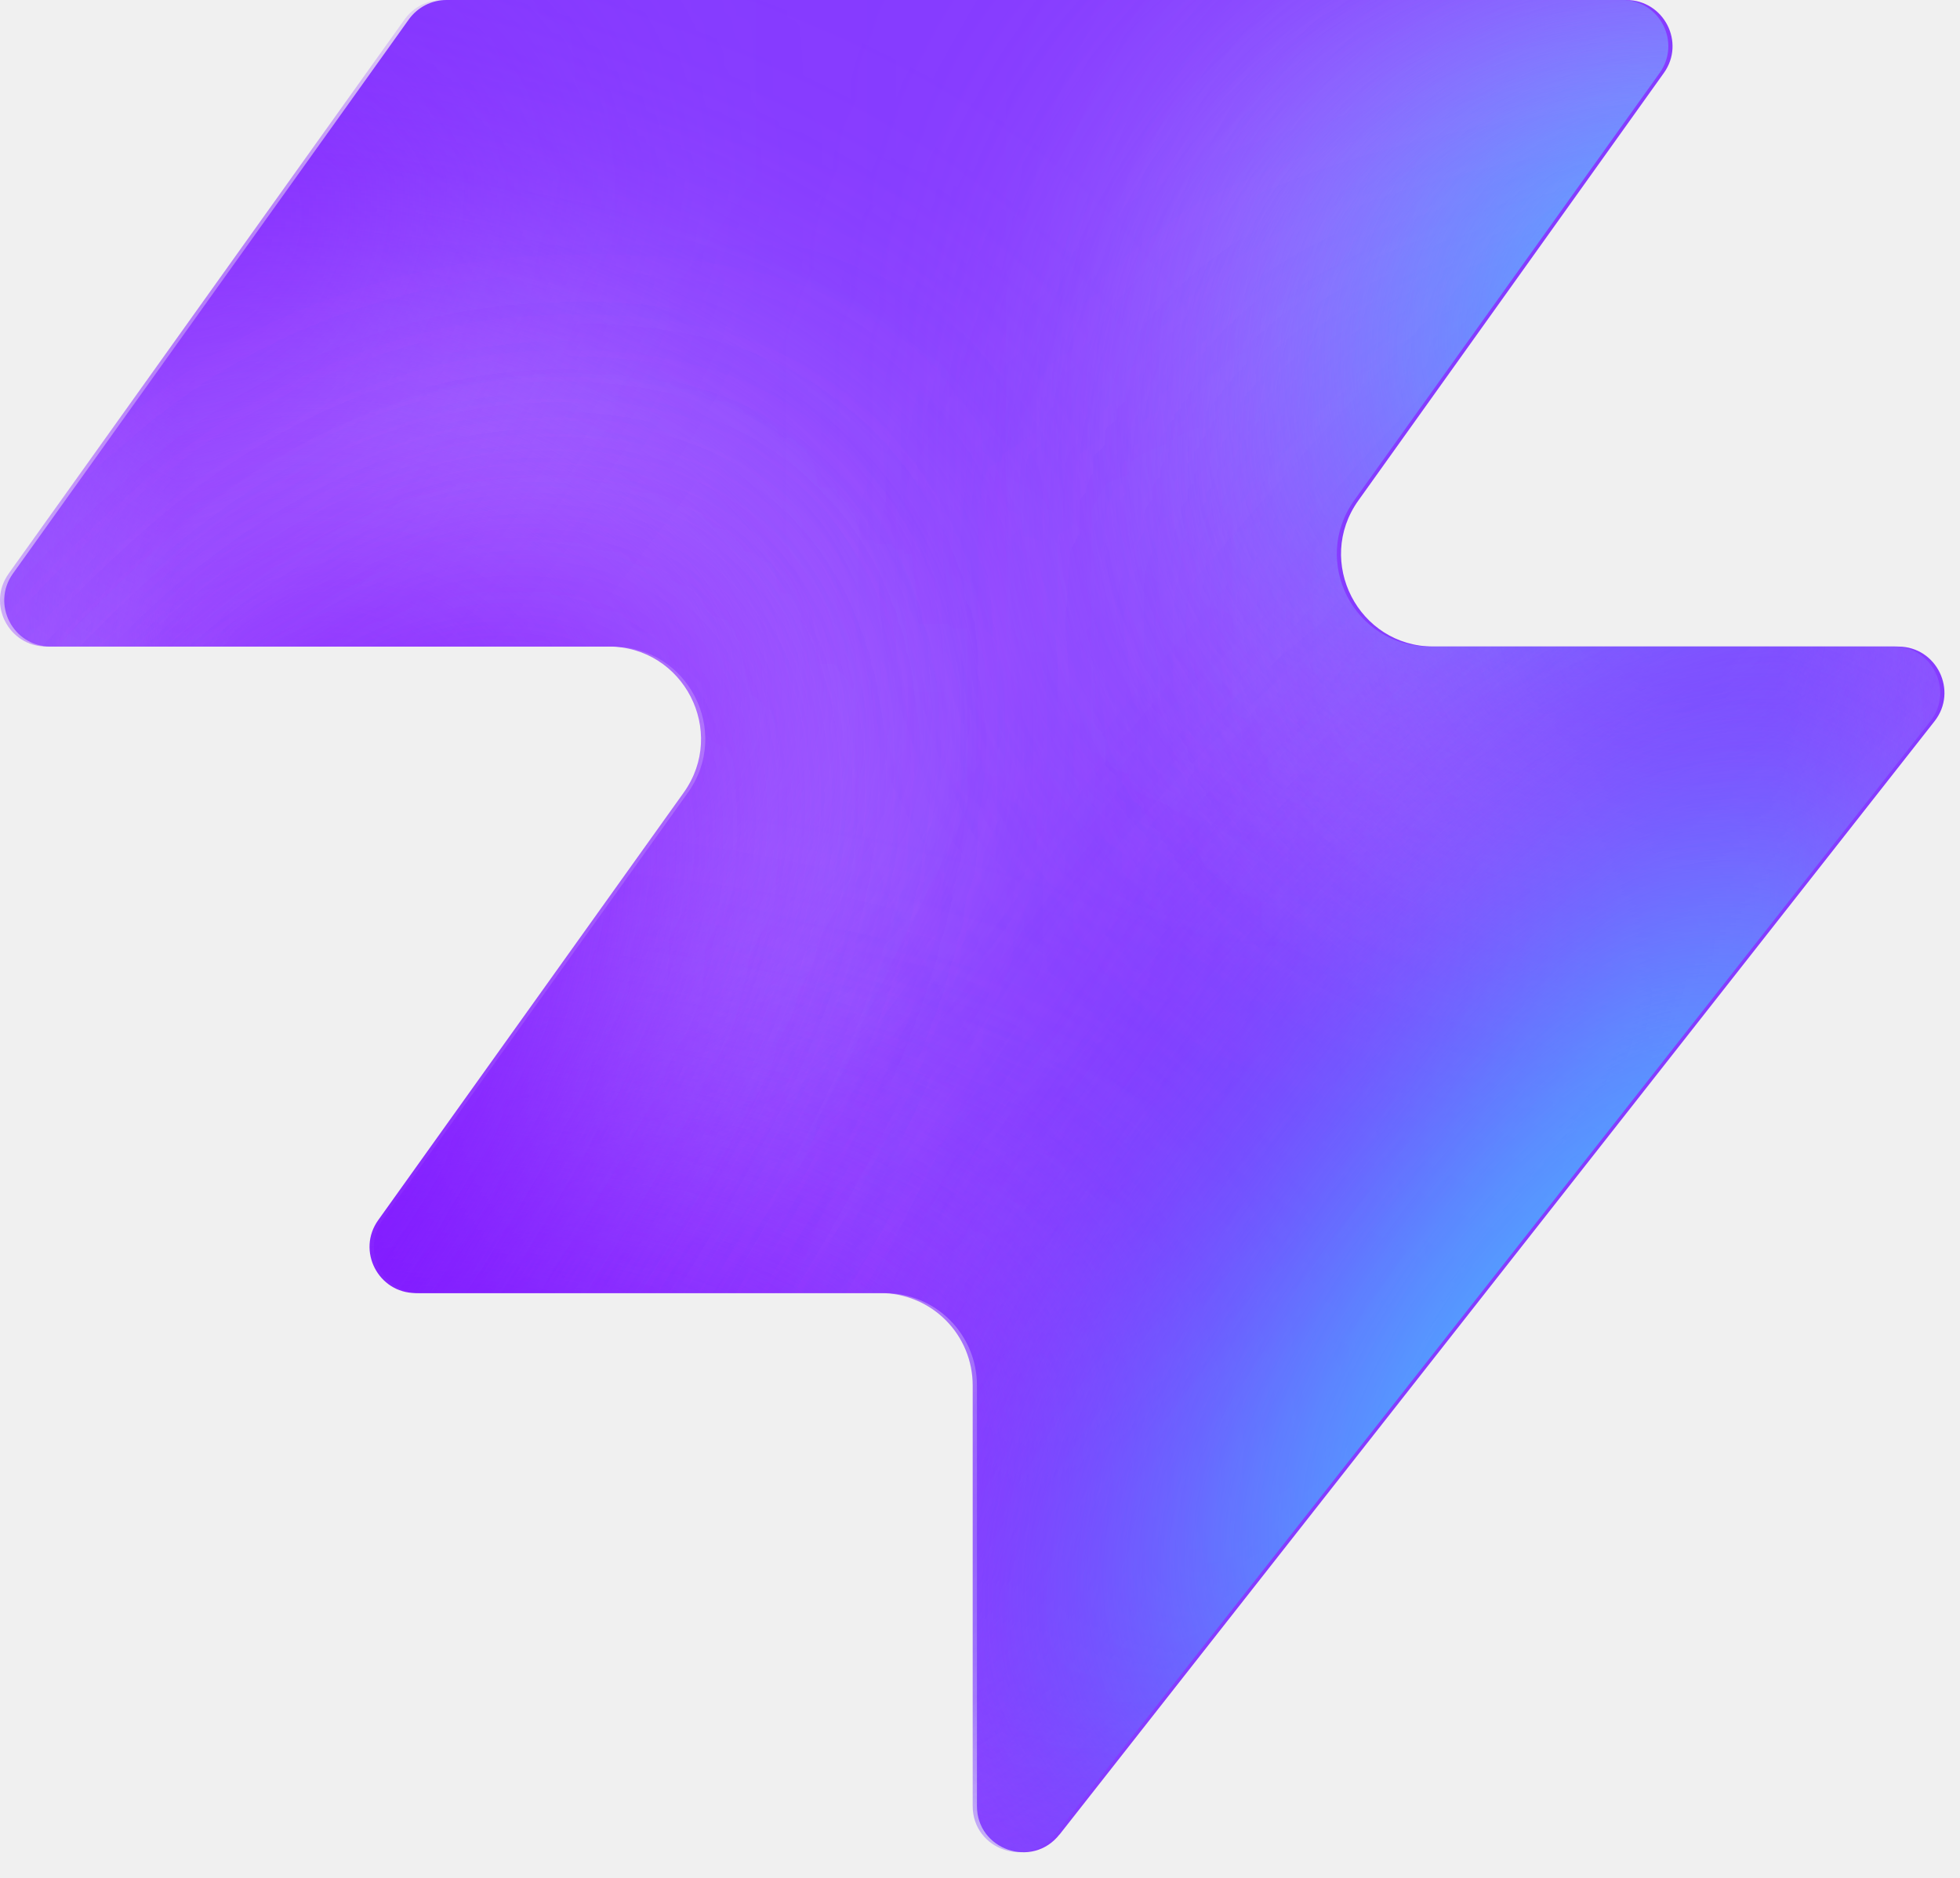
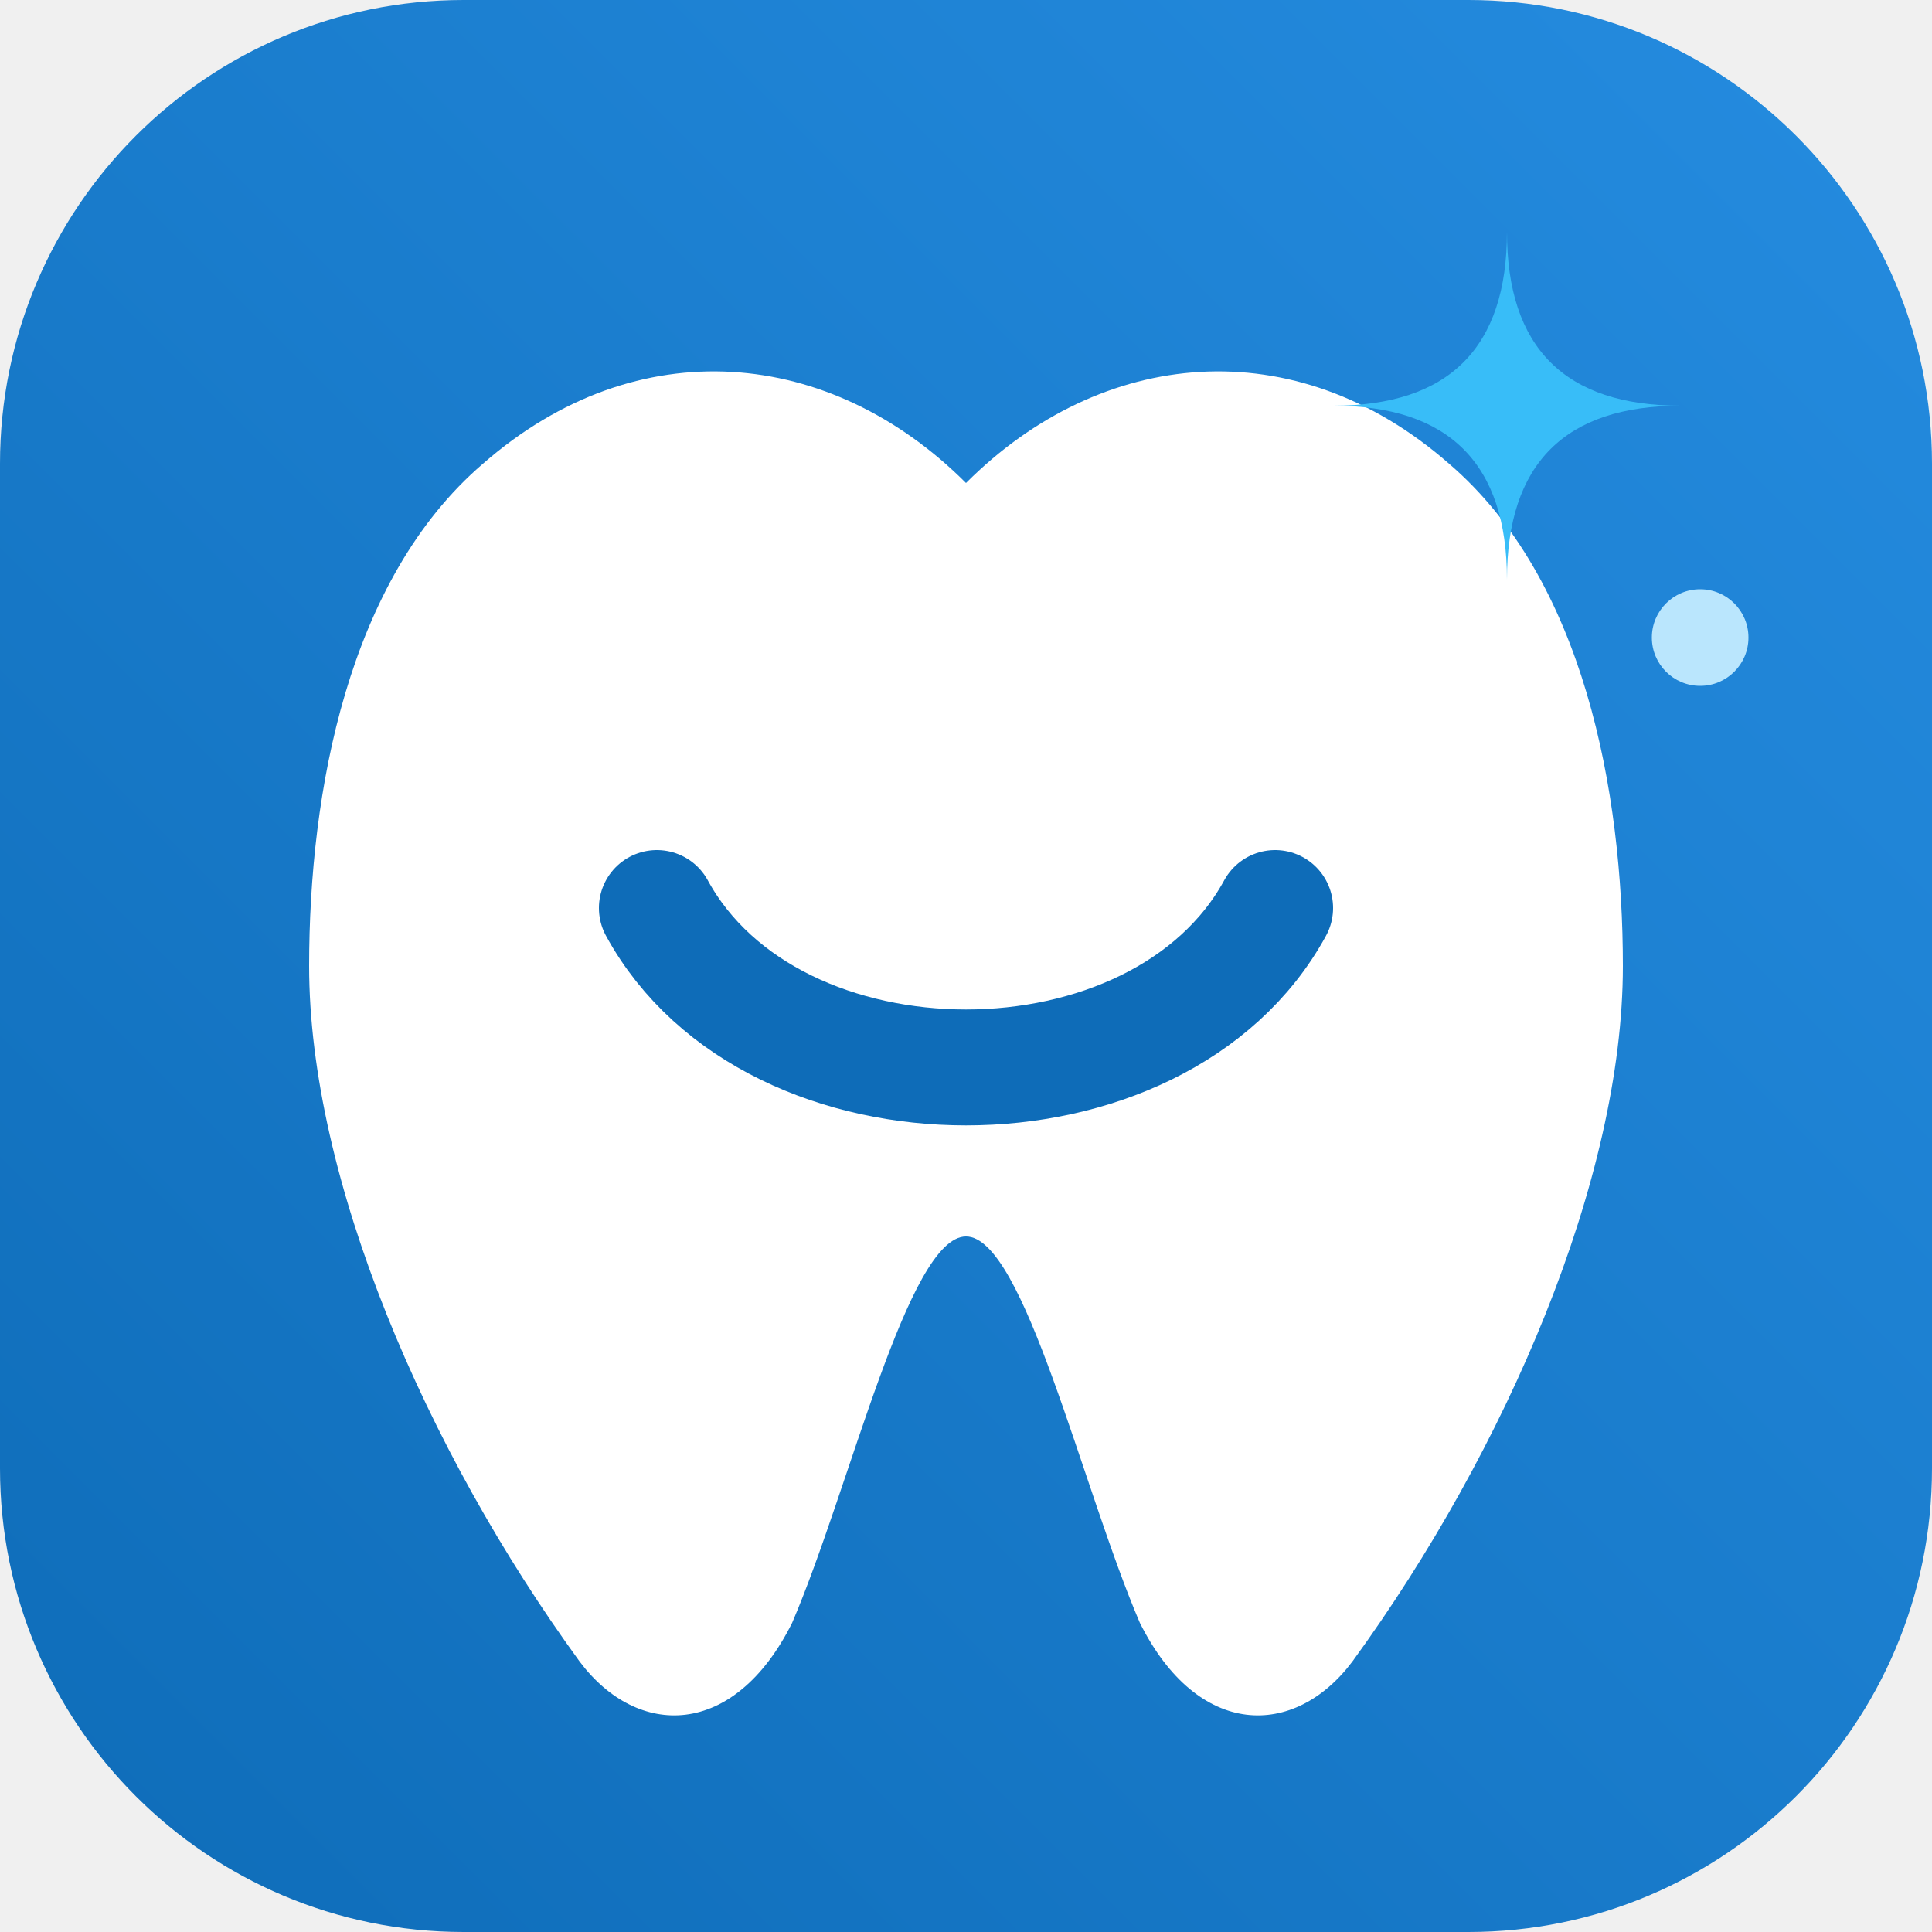
- <svg xmlns="http://www.w3.org/2000/svg" width="48" height="46" fill="none" viewBox="0 0 48 46">
-   <path fill="#863bff" d="M25.946 44.938c-.664.845-2.021.375-2.021-.698V33.937a2.26 2.26 0 0 0-2.262-2.262H10.287c-.92 0-1.456-1.04-.92-1.788l7.48-10.471c1.07-1.497 0-3.578-1.842-3.578H1.237c-.92 0-1.456-1.04-.92-1.788L10.013.474c.214-.297.556-.474.92-.474h28.894c.92 0 1.456 1.04.92 1.788l-7.48 10.471c-1.07 1.498 0 3.579 1.842 3.579h11.377c.943 0 1.473 1.088.89 1.83L25.947 44.94z" style="fill:#863bff;fill:color(display-p3 .525 .23 1);fill-opacity:1" />
-   <mask id="a" width="48" height="46" x="0" y="0" maskUnits="userSpaceOnUse" style="mask-type:alpha">
-     <path fill="#000" d="M25.842 44.938c-.664.844-2.021.375-2.021-.698V33.937a2.26 2.26 0 0 0-2.262-2.262H10.183c-.92 0-1.456-1.04-.92-1.788l7.48-10.471c1.07-1.498 0-3.579-1.842-3.579H1.133c-.92 0-1.456-1.04-.92-1.787L9.91.473c.214-.297.556-.474.92-.474h28.894c.92 0 1.456 1.04.92 1.788l-7.48 10.471c-1.07 1.498 0 3.578 1.842 3.578h11.377c.943 0 1.473 1.088.89 1.832L25.843 44.94z" style="fill:#000;fill-opacity:1" />
-   </mask>
-   <g mask="url(#a)">
-     <g filter="url(#b)">
-       <ellipse cx="5.508" cy="14.704" fill="#ede6ff" rx="5.508" ry="14.704" style="fill:#ede6ff;fill:color(display-p3 .927 .903 1);fill-opacity:1" transform="matrix(.00324 1 1 -.00324 -4.47 31.516)" />
-     </g>
-     <g filter="url(#c)">
-       <ellipse cx="10.399" cy="29.851" fill="#ede6ff" rx="10.399" ry="29.851" style="fill:#ede6ff;fill:color(display-p3 .927 .903 1);fill-opacity:1" transform="matrix(.00324 1 1 -.00324 -39.328 7.883)" />
-     </g>
-     <g filter="url(#d)">
-       <ellipse cx="5.508" cy="30.487" fill="#7e14ff" rx="5.508" ry="30.487" style="fill:#7e14ff;fill:color(display-p3 .492 .077 1);fill-opacity:1" transform="rotate(89.814 -25.913 -14.639)scale(1 -1)" />
-     </g>
-     <g filter="url(#e)">
-       <ellipse cx="5.508" cy="30.599" fill="#7e14ff" rx="5.508" ry="30.599" style="fill:#7e14ff;fill:color(display-p3 .492 .077 1);fill-opacity:1" transform="rotate(89.814 -32.644 -3.334)scale(1 -1)" />
-     </g>
-     <g filter="url(#f)">
-       <ellipse cx="5.508" cy="30.599" fill="#7e14ff" rx="5.508" ry="30.599" style="fill:#7e14ff;fill:color(display-p3 .492 .077 1);fill-opacity:1" transform="matrix(.00324 1 1 -.00324 -34.34 30.47)" />
-     </g>
-     <g filter="url(#g)">
-       <ellipse cx="14.072" cy="22.078" fill="#ede6ff" rx="14.072" ry="22.078" style="fill:#ede6ff;fill:color(display-p3 .927 .903 1);fill-opacity:1" transform="rotate(93.35 24.506 48.493)scale(-1 1)" />
-     </g>
-     <g filter="url(#h)">
-       <ellipse cx="3.47" cy="21.501" fill="#7e14ff" rx="3.47" ry="21.501" style="fill:#7e14ff;fill:color(display-p3 .492 .077 1);fill-opacity:1" transform="rotate(89.009 28.708 47.59)scale(-1 1)" />
-     </g>
-     <g filter="url(#i)">
-       <ellipse cx="3.47" cy="21.501" fill="#7e14ff" rx="3.47" ry="21.501" style="fill:#7e14ff;fill:color(display-p3 .492 .077 1);fill-opacity:1" transform="rotate(89.009 28.708 47.59)scale(-1 1)" />
-     </g>
-     <g filter="url(#j)">
-       <ellipse cx=".387" cy="8.972" fill="#7e14ff" rx="4.407" ry="29.108" style="fill:#7e14ff;fill:color(display-p3 .492 .077 1);fill-opacity:1" transform="rotate(39.51 .387 8.972)" />
-     </g>
-     <g filter="url(#k)">
-       <ellipse cx="47.523" cy="-6.092" fill="#7e14ff" rx="4.407" ry="29.108" style="fill:#7e14ff;fill:color(display-p3 .492 .077 1);fill-opacity:1" transform="rotate(37.892 47.523 -6.092)" />
-     </g>
-     <g filter="url(#l)">
-       <ellipse cx="41.412" cy="6.333" fill="#47bfff" rx="5.971" ry="9.665" style="fill:#47bfff;fill:color(display-p3 .28 .748 1);fill-opacity:1" transform="rotate(37.892 41.412 6.333)" />
-     </g>
-     <g filter="url(#m)">
-       <ellipse cx="-1.879" cy="38.332" fill="#7e14ff" rx="4.407" ry="29.108" style="fill:#7e14ff;fill:color(display-p3 .492 .077 1);fill-opacity:1" transform="rotate(37.892 -1.88 38.332)" />
-     </g>
-     <g filter="url(#n)">
-       <ellipse cx="-1.879" cy="38.332" fill="#7e14ff" rx="4.407" ry="29.108" style="fill:#7e14ff;fill:color(display-p3 .492 .077 1);fill-opacity:1" transform="rotate(37.892 -1.88 38.332)" />
-     </g>
-     <g filter="url(#o)">
-       <ellipse cx="35.651" cy="29.907" fill="#7e14ff" rx="4.407" ry="29.108" style="fill:#7e14ff;fill:color(display-p3 .492 .077 1);fill-opacity:1" transform="rotate(37.892 35.651 29.907)" />
-     </g>
-     <g filter="url(#p)">
-       <ellipse cx="38.418" cy="32.4" fill="#47bfff" rx="5.971" ry="15.297" style="fill:#47bfff;fill:color(display-p3 .28 .748 1);fill-opacity:1" transform="rotate(37.892 38.418 32.4)" />
-     </g>
-   </g>
+ <svg xmlns="http://www.w3.org/2000/svg" viewBox="0 0 100 100" width="100%" height="100%">
  <defs>
-     <filter id="b" width="60.045" height="41.654" x="-19.77" y="16.149" color-interpolation-filters="sRGB" filterUnits="userSpaceOnUse">
-       <feFlood flood-opacity="0" result="BackgroundImageFix" />
-       <feBlend in="SourceGraphic" in2="BackgroundImageFix" result="shape" />
-       <feGaussianBlur result="effect1_foregroundBlur_2002_17158" stdDeviation="7.659" />
-     </filter>
-     <filter id="c" width="90.34" height="51.437" x="-54.613" y="-7.533" color-interpolation-filters="sRGB" filterUnits="userSpaceOnUse">
-       <feFlood flood-opacity="0" result="BackgroundImageFix" />
-       <feBlend in="SourceGraphic" in2="BackgroundImageFix" result="shape" />
-       <feGaussianBlur result="effect1_foregroundBlur_2002_17158" stdDeviation="7.659" />
-     </filter>
-     <filter id="d" width="79.355" height="29.4" x="-49.64" y="2.03" color-interpolation-filters="sRGB" filterUnits="userSpaceOnUse">
-       <feFlood flood-opacity="0" result="BackgroundImageFix" />
-       <feBlend in="SourceGraphic" in2="BackgroundImageFix" result="shape" />
-       <feGaussianBlur result="effect1_foregroundBlur_2002_17158" stdDeviation="4.596" />
-     </filter>
-     <filter id="e" width="79.579" height="29.4" x="-45.045" y="20.029" color-interpolation-filters="sRGB" filterUnits="userSpaceOnUse">
-       <feFlood flood-opacity="0" result="BackgroundImageFix" />
-       <feBlend in="SourceGraphic" in2="BackgroundImageFix" result="shape" />
-       <feGaussianBlur result="effect1_foregroundBlur_2002_17158" stdDeviation="4.596" />
-     </filter>
-     <filter id="f" width="79.579" height="29.4" x="-43.513" y="21.178" color-interpolation-filters="sRGB" filterUnits="userSpaceOnUse">
-       <feFlood flood-opacity="0" result="BackgroundImageFix" />
-       <feBlend in="SourceGraphic" in2="BackgroundImageFix" result="shape" />
-       <feGaussianBlur result="effect1_foregroundBlur_2002_17158" stdDeviation="4.596" />
-     </filter>
-     <filter id="g" width="74.749" height="58.852" x="15.756" y="-17.901" color-interpolation-filters="sRGB" filterUnits="userSpaceOnUse">
-       <feFlood flood-opacity="0" result="BackgroundImageFix" />
-       <feBlend in="SourceGraphic" in2="BackgroundImageFix" result="shape" />
-       <feGaussianBlur result="effect1_foregroundBlur_2002_17158" stdDeviation="7.659" />
-     </filter>
-     <filter id="h" width="61.377" height="25.362" x="23.548" y="2.284" color-interpolation-filters="sRGB" filterUnits="userSpaceOnUse">
-       <feFlood flood-opacity="0" result="BackgroundImageFix" />
-       <feBlend in="SourceGraphic" in2="BackgroundImageFix" result="shape" />
-       <feGaussianBlur result="effect1_foregroundBlur_2002_17158" stdDeviation="4.596" />
-     </filter>
-     <filter id="i" width="61.377" height="25.362" x="23.548" y="2.284" color-interpolation-filters="sRGB" filterUnits="userSpaceOnUse">
-       <feFlood flood-opacity="0" result="BackgroundImageFix" />
-       <feBlend in="SourceGraphic" in2="BackgroundImageFix" result="shape" />
-       <feGaussianBlur result="effect1_foregroundBlur_2002_17158" stdDeviation="4.596" />
-     </filter>
-     <filter id="j" width="56.045" height="63.649" x="-27.636" y="-22.853" color-interpolation-filters="sRGB" filterUnits="userSpaceOnUse">
-       <feFlood flood-opacity="0" result="BackgroundImageFix" />
-       <feBlend in="SourceGraphic" in2="BackgroundImageFix" result="shape" />
-       <feGaussianBlur result="effect1_foregroundBlur_2002_17158" stdDeviation="4.596" />
-     </filter>
-     <filter id="k" width="54.814" height="64.646" x="20.116" y="-38.415" color-interpolation-filters="sRGB" filterUnits="userSpaceOnUse">
-       <feFlood flood-opacity="0" result="BackgroundImageFix" />
-       <feBlend in="SourceGraphic" in2="BackgroundImageFix" result="shape" />
-       <feGaussianBlur result="effect1_foregroundBlur_2002_17158" stdDeviation="4.596" />
-     </filter>
-     <filter id="l" width="33.541" height="35.313" x="24.641" y="-11.323" color-interpolation-filters="sRGB" filterUnits="userSpaceOnUse">
-       <feFlood flood-opacity="0" result="BackgroundImageFix" />
-       <feBlend in="SourceGraphic" in2="BackgroundImageFix" result="shape" />
-       <feGaussianBlur result="effect1_foregroundBlur_2002_17158" stdDeviation="4.596" />
-     </filter>
-     <filter id="m" width="54.814" height="64.646" x="-29.286" y="6.009" color-interpolation-filters="sRGB" filterUnits="userSpaceOnUse">
-       <feFlood flood-opacity="0" result="BackgroundImageFix" />
-       <feBlend in="SourceGraphic" in2="BackgroundImageFix" result="shape" />
-       <feGaussianBlur result="effect1_foregroundBlur_2002_17158" stdDeviation="4.596" />
-     </filter>
-     <filter id="n" width="54.814" height="64.646" x="-29.286" y="6.009" color-interpolation-filters="sRGB" filterUnits="userSpaceOnUse">
-       <feFlood flood-opacity="0" result="BackgroundImageFix" />
-       <feBlend in="SourceGraphic" in2="BackgroundImageFix" result="shape" />
-       <feGaussianBlur result="effect1_foregroundBlur_2002_17158" stdDeviation="4.596" />
-     </filter>
-     <filter id="o" width="54.814" height="64.646" x="8.244" y="-2.416" color-interpolation-filters="sRGB" filterUnits="userSpaceOnUse">
-       <feFlood flood-opacity="0" result="BackgroundImageFix" />
-       <feBlend in="SourceGraphic" in2="BackgroundImageFix" result="shape" />
-       <feGaussianBlur result="effect1_foregroundBlur_2002_17158" stdDeviation="4.596" />
-     </filter>
-     <filter id="p" width="39.409" height="43.623" x="18.713" y="10.588" color-interpolation-filters="sRGB" filterUnits="userSpaceOnUse">
-       <feFlood flood-opacity="0" result="BackgroundImageFix" />
-       <feBlend in="SourceGraphic" in2="BackgroundImageFix" result="shape" />
-       <feGaussianBlur result="effect1_foregroundBlur_2002_17158" stdDeviation="4.596" />
-     </filter>
+     <linearGradient id="brightsmile-grad" x1="0%" y1="100%" x2="100%" y2="0%">
+       <stop offset="0%" stop-color="#0e6cb8" />
+       <stop offset="100%" stop-color="#258ce0" />
+     </linearGradient>
  </defs>
+   <rect width="100" height="100" rx="24" fill="url(#brightsmile-grad)" />
+   <path d="M50 25 C43 18 33 17 25 24 C18 30 16 41 16 50 C16 61 22 75 30 86 C33 90 38 90 41 84 C44 77 47 64 50 64 C53 64 56 77 59 84 C62 90 67 90 70 86 C78 75 84 61 84 50 C84 41 82 30 75 24 C67 17 57 18 50 25 Z" fill="#ffffff" />
+   <path d="M34 47 C40 58 60 58 66 47" stroke="#0e6cb8" stroke-width="6" stroke-linecap="round" fill="none" />
+   <path d="M78 12 Q78 21 87 21 Q78 21 78 30 Q78 21 69 21 Q78 21 78 12 Z" fill="#38bdf8" />
+   <circle cx="88" cy="33" r="2.5" fill="#bae6fd" />
</svg>
